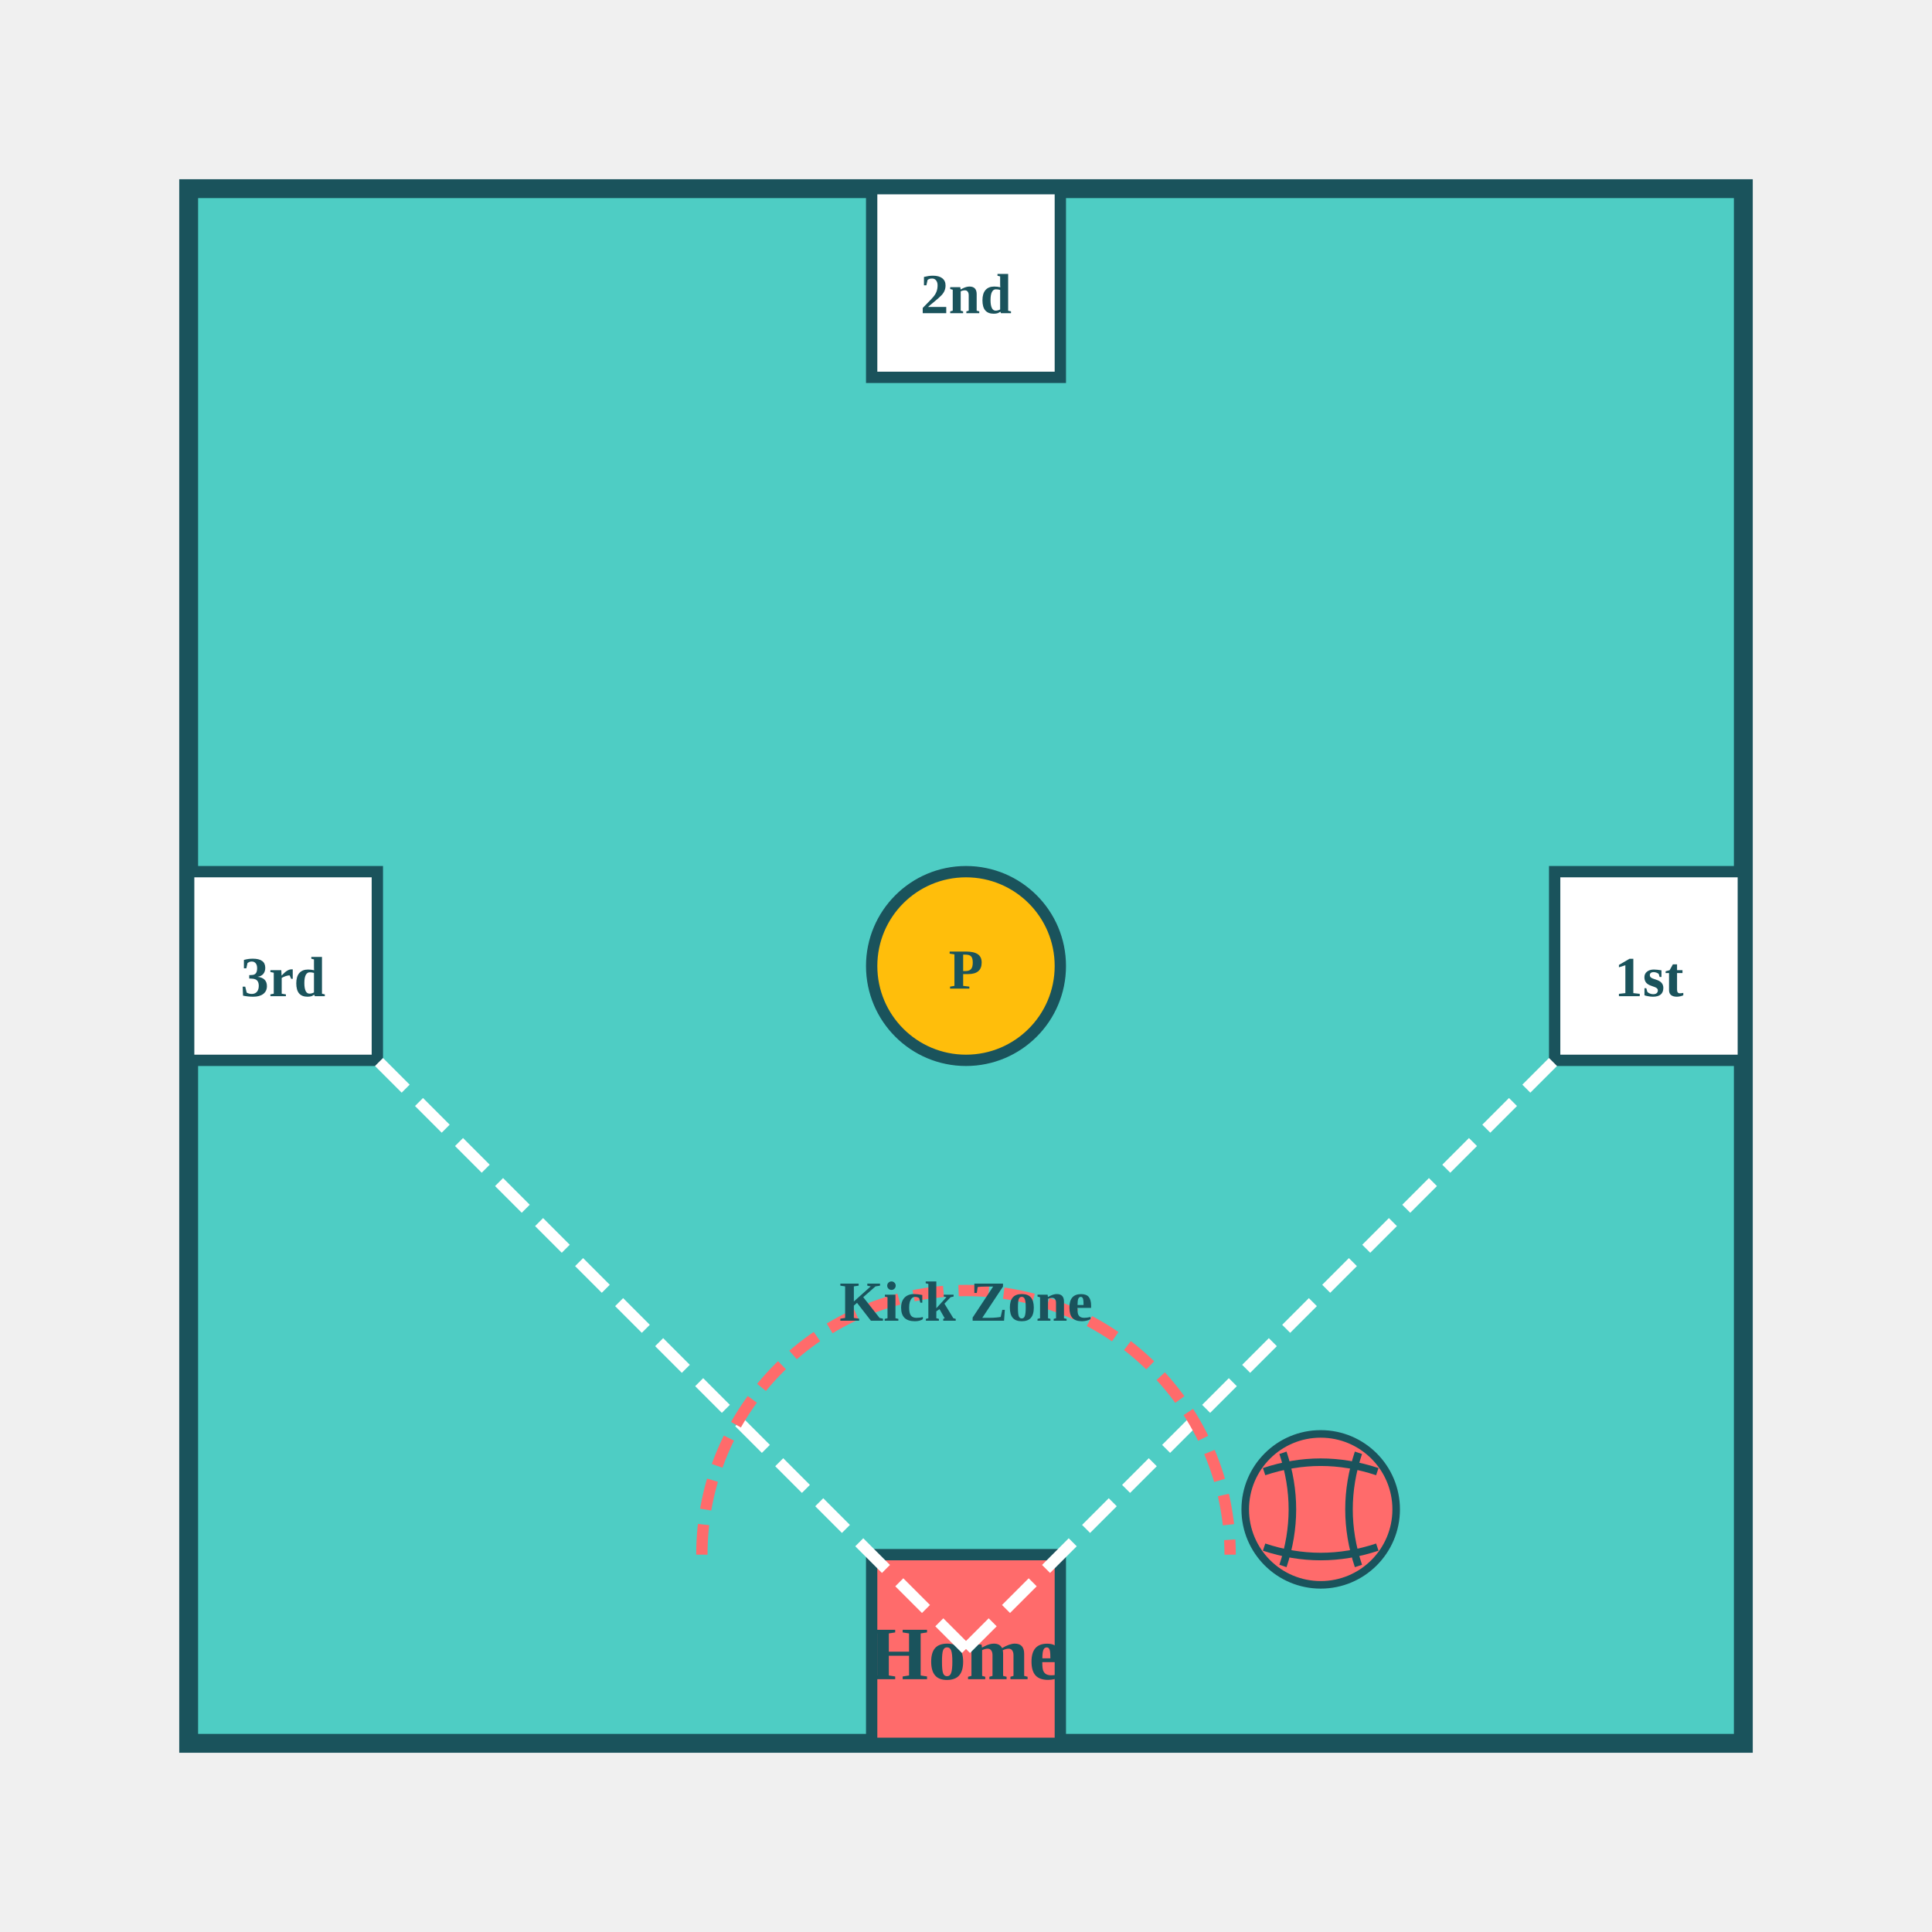
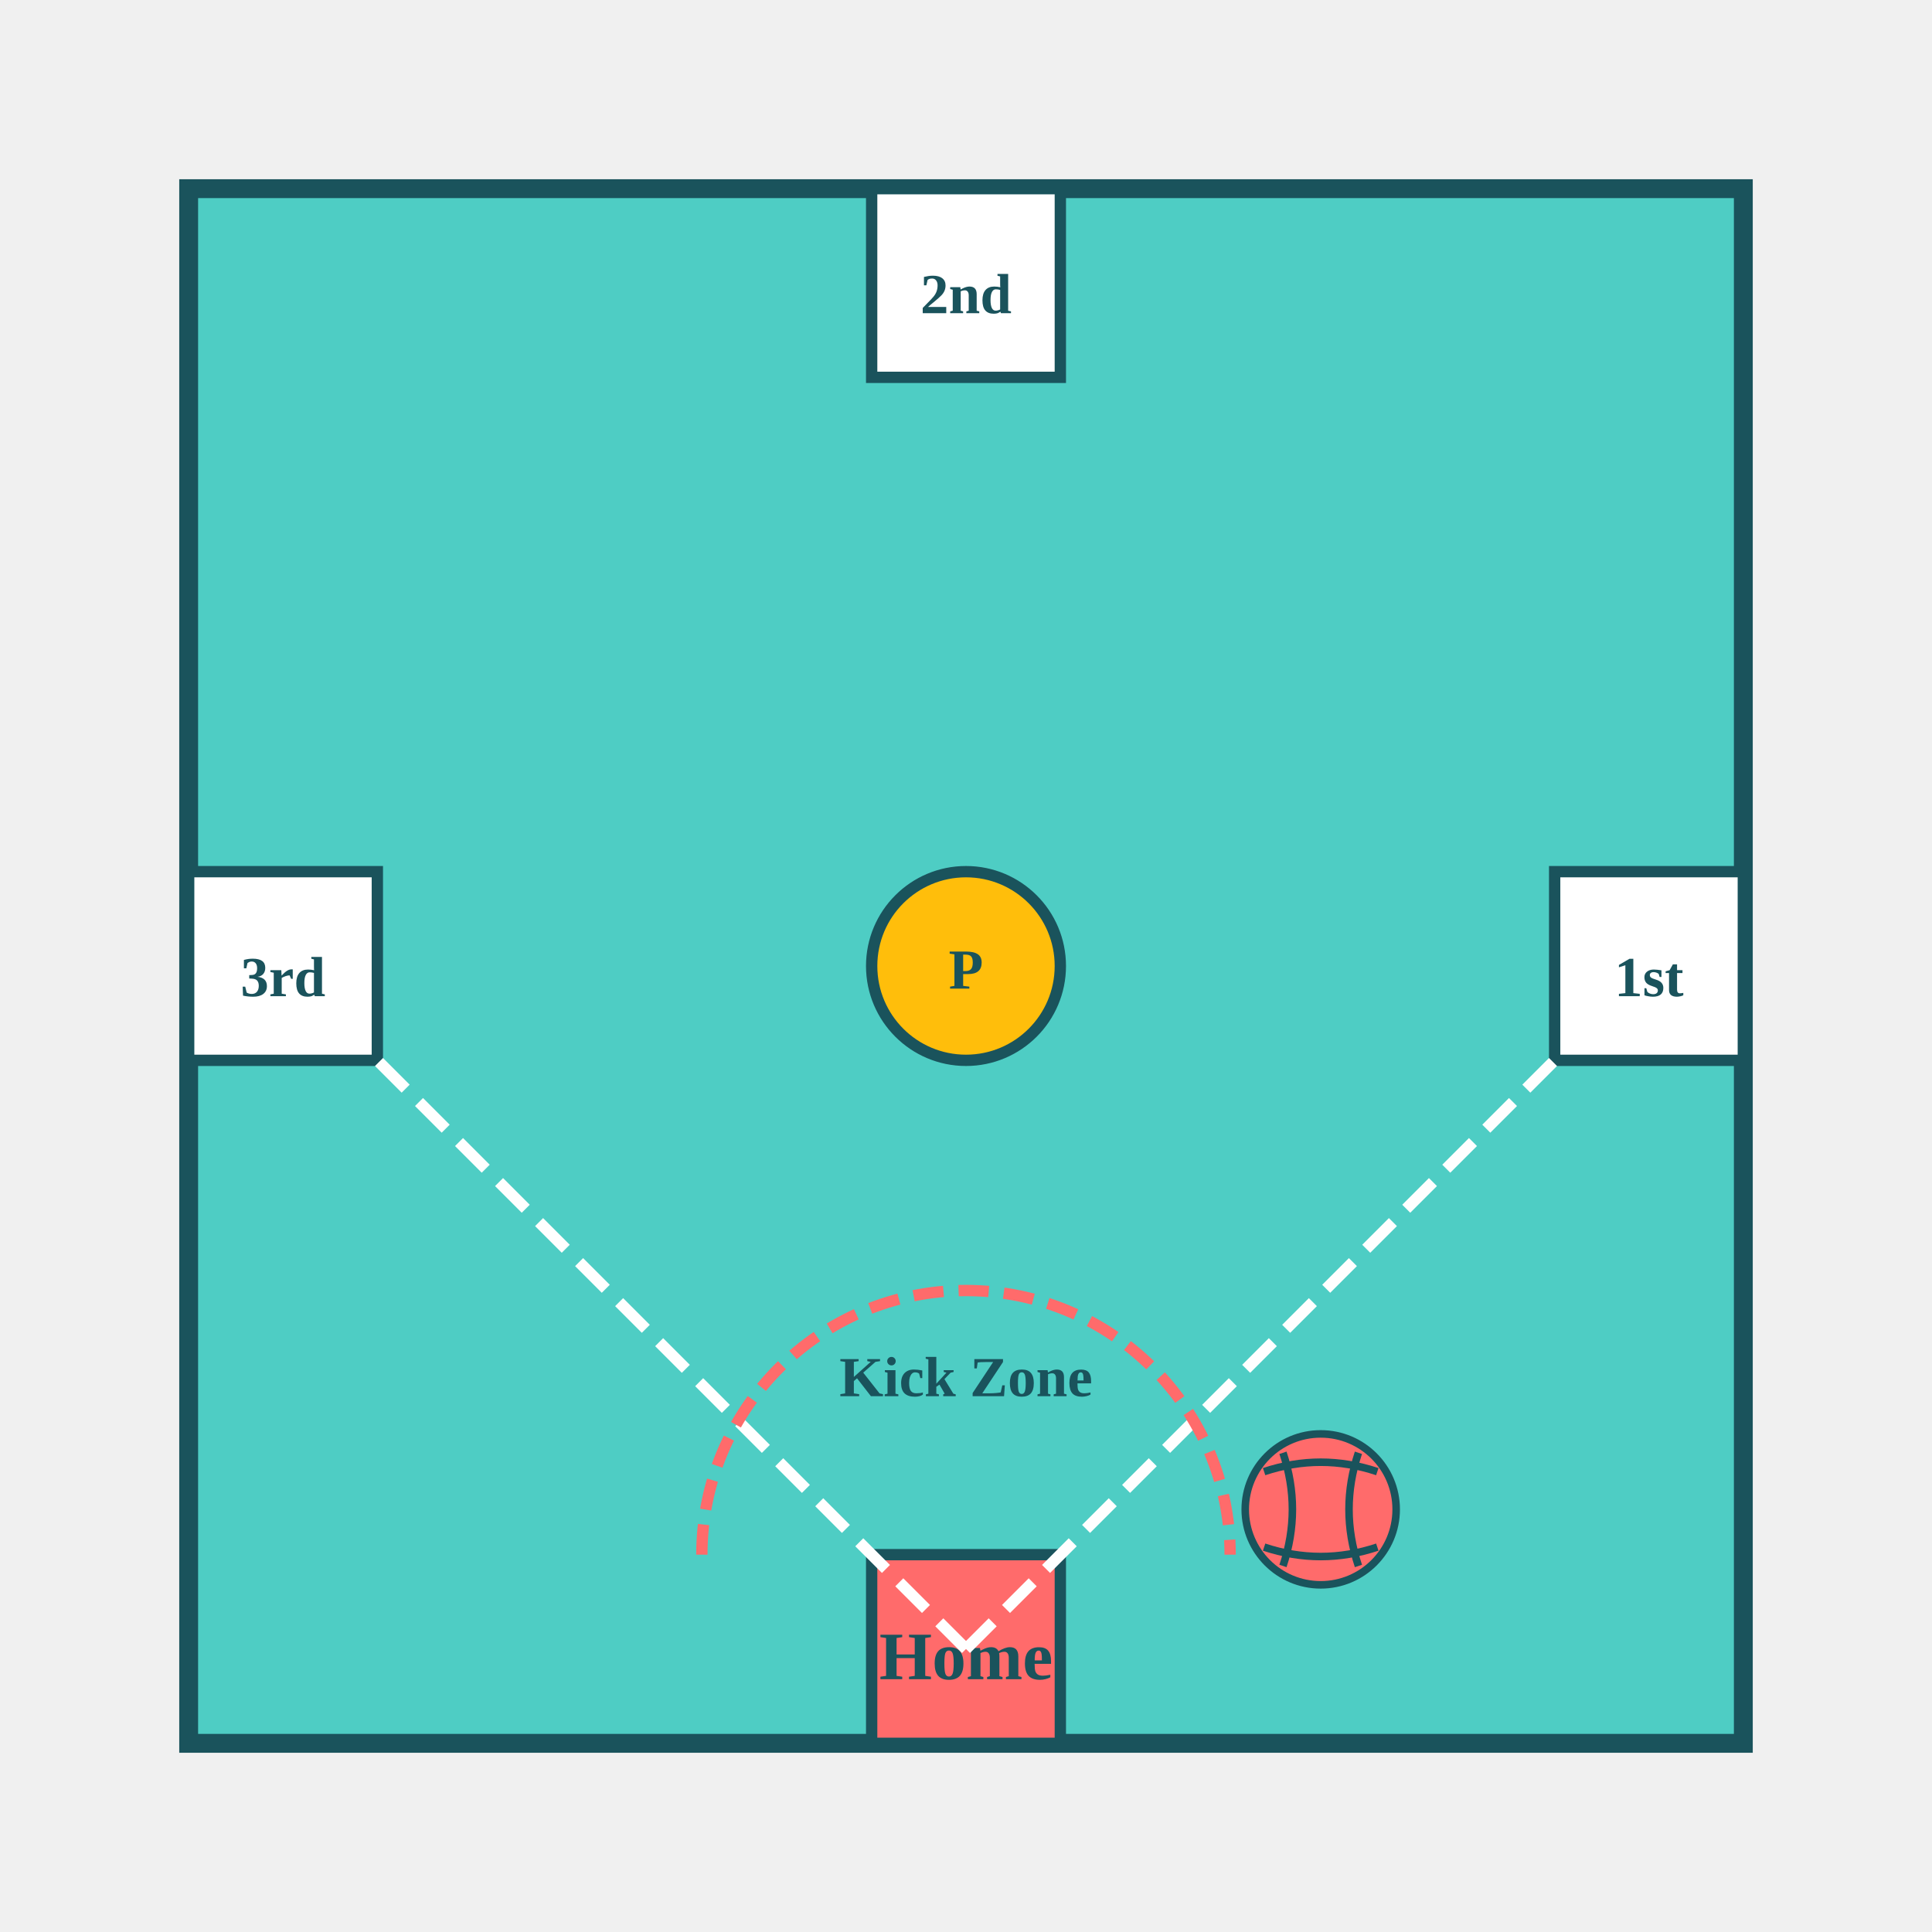
<svg xmlns="http://www.w3.org/2000/svg" viewBox="0 0 512 512">
  <rect x="50" y="50" width="412" height="412" fill="#4ecdc4" stroke="#1a535c" stroke-width="5" />
  <rect x="231" y="412" width="50" height="50" fill="#ff6b6b" stroke="#1a535c" stroke-width="3" />
-   <text x="256" y="445" font-size="20" text-anchor="middle" fill="#1a535c" font-weight="bold">Home</text>
+   <text x="256" y="445" font-size="18" text-anchor="middle" fill="#1a535c" font-weight="bold">Home</text>
  <rect x="50" y="231" width="50" height="50" fill="white" stroke="#1a535c" stroke-width="3" />
  <text x="75" y="264" font-size="15" text-anchor="middle" fill="#1a535c" font-weight="bold">3rd</text>
  <rect x="231" y="50" width="50" height="50" fill="white" stroke="#1a535c" stroke-width="3" />
  <text x="256" y="83" font-size="15" text-anchor="middle" fill="#1a535c" font-weight="bold">2nd</text>
  <rect x="412" y="231" width="50" height="50" fill="white" stroke="#1a535c" stroke-width="3" />
  <text x="437" y="264" font-size="15" text-anchor="middle" fill="#1a535c" font-weight="bold">1st</text>
  <line x1="256" y1="437" x2="100" y2="281" stroke="#ffffff" stroke-width="3" stroke-dasharray="10,5" />
  <line x1="256" y1="437" x2="412" y2="281" stroke="#ffffff" stroke-width="3" stroke-dasharray="10,5" />
  <circle cx="256" cy="256" r="25" fill="#ffbe0b" stroke="#1a535c" stroke-width="3" />
  <text x="256" y="262" font-size="15" text-anchor="middle" fill="#1a535c" font-weight="bold">P</text>
  <path d="M186,412 A70,70 0 0,1 326,412" fill="none" stroke="#ff6b6b" stroke-width="3" stroke-dasharray="8,4" />
-   <text x="256" y="350" font-size="15" text-anchor="middle" fill="#1a535c" font-weight="bold">Kick Zone</text>
+   <text x="256" y="370" font-size="15" text-anchor="middle" fill="#1a535c" font-weight="bold">Kick Zone</text>
  <circle cx="350" cy="400" r="20" fill="#ff6b6b" stroke="#1a535c" stroke-width="2" />
  <path d="M335,390 Q 350,385 365,390" fill="none" stroke="#1a535c" stroke-width="2" />
  <path d="M335,410 Q 350,415 365,410" fill="none" stroke="#1a535c" stroke-width="2" />
  <path d="M340,385 Q 345,400 340,415" fill="none" stroke="#1a535c" stroke-width="2" />
  <path d="M360,385 Q 355,400 360,415" fill="none" stroke="#1a535c" stroke-width="2" />
</svg>
